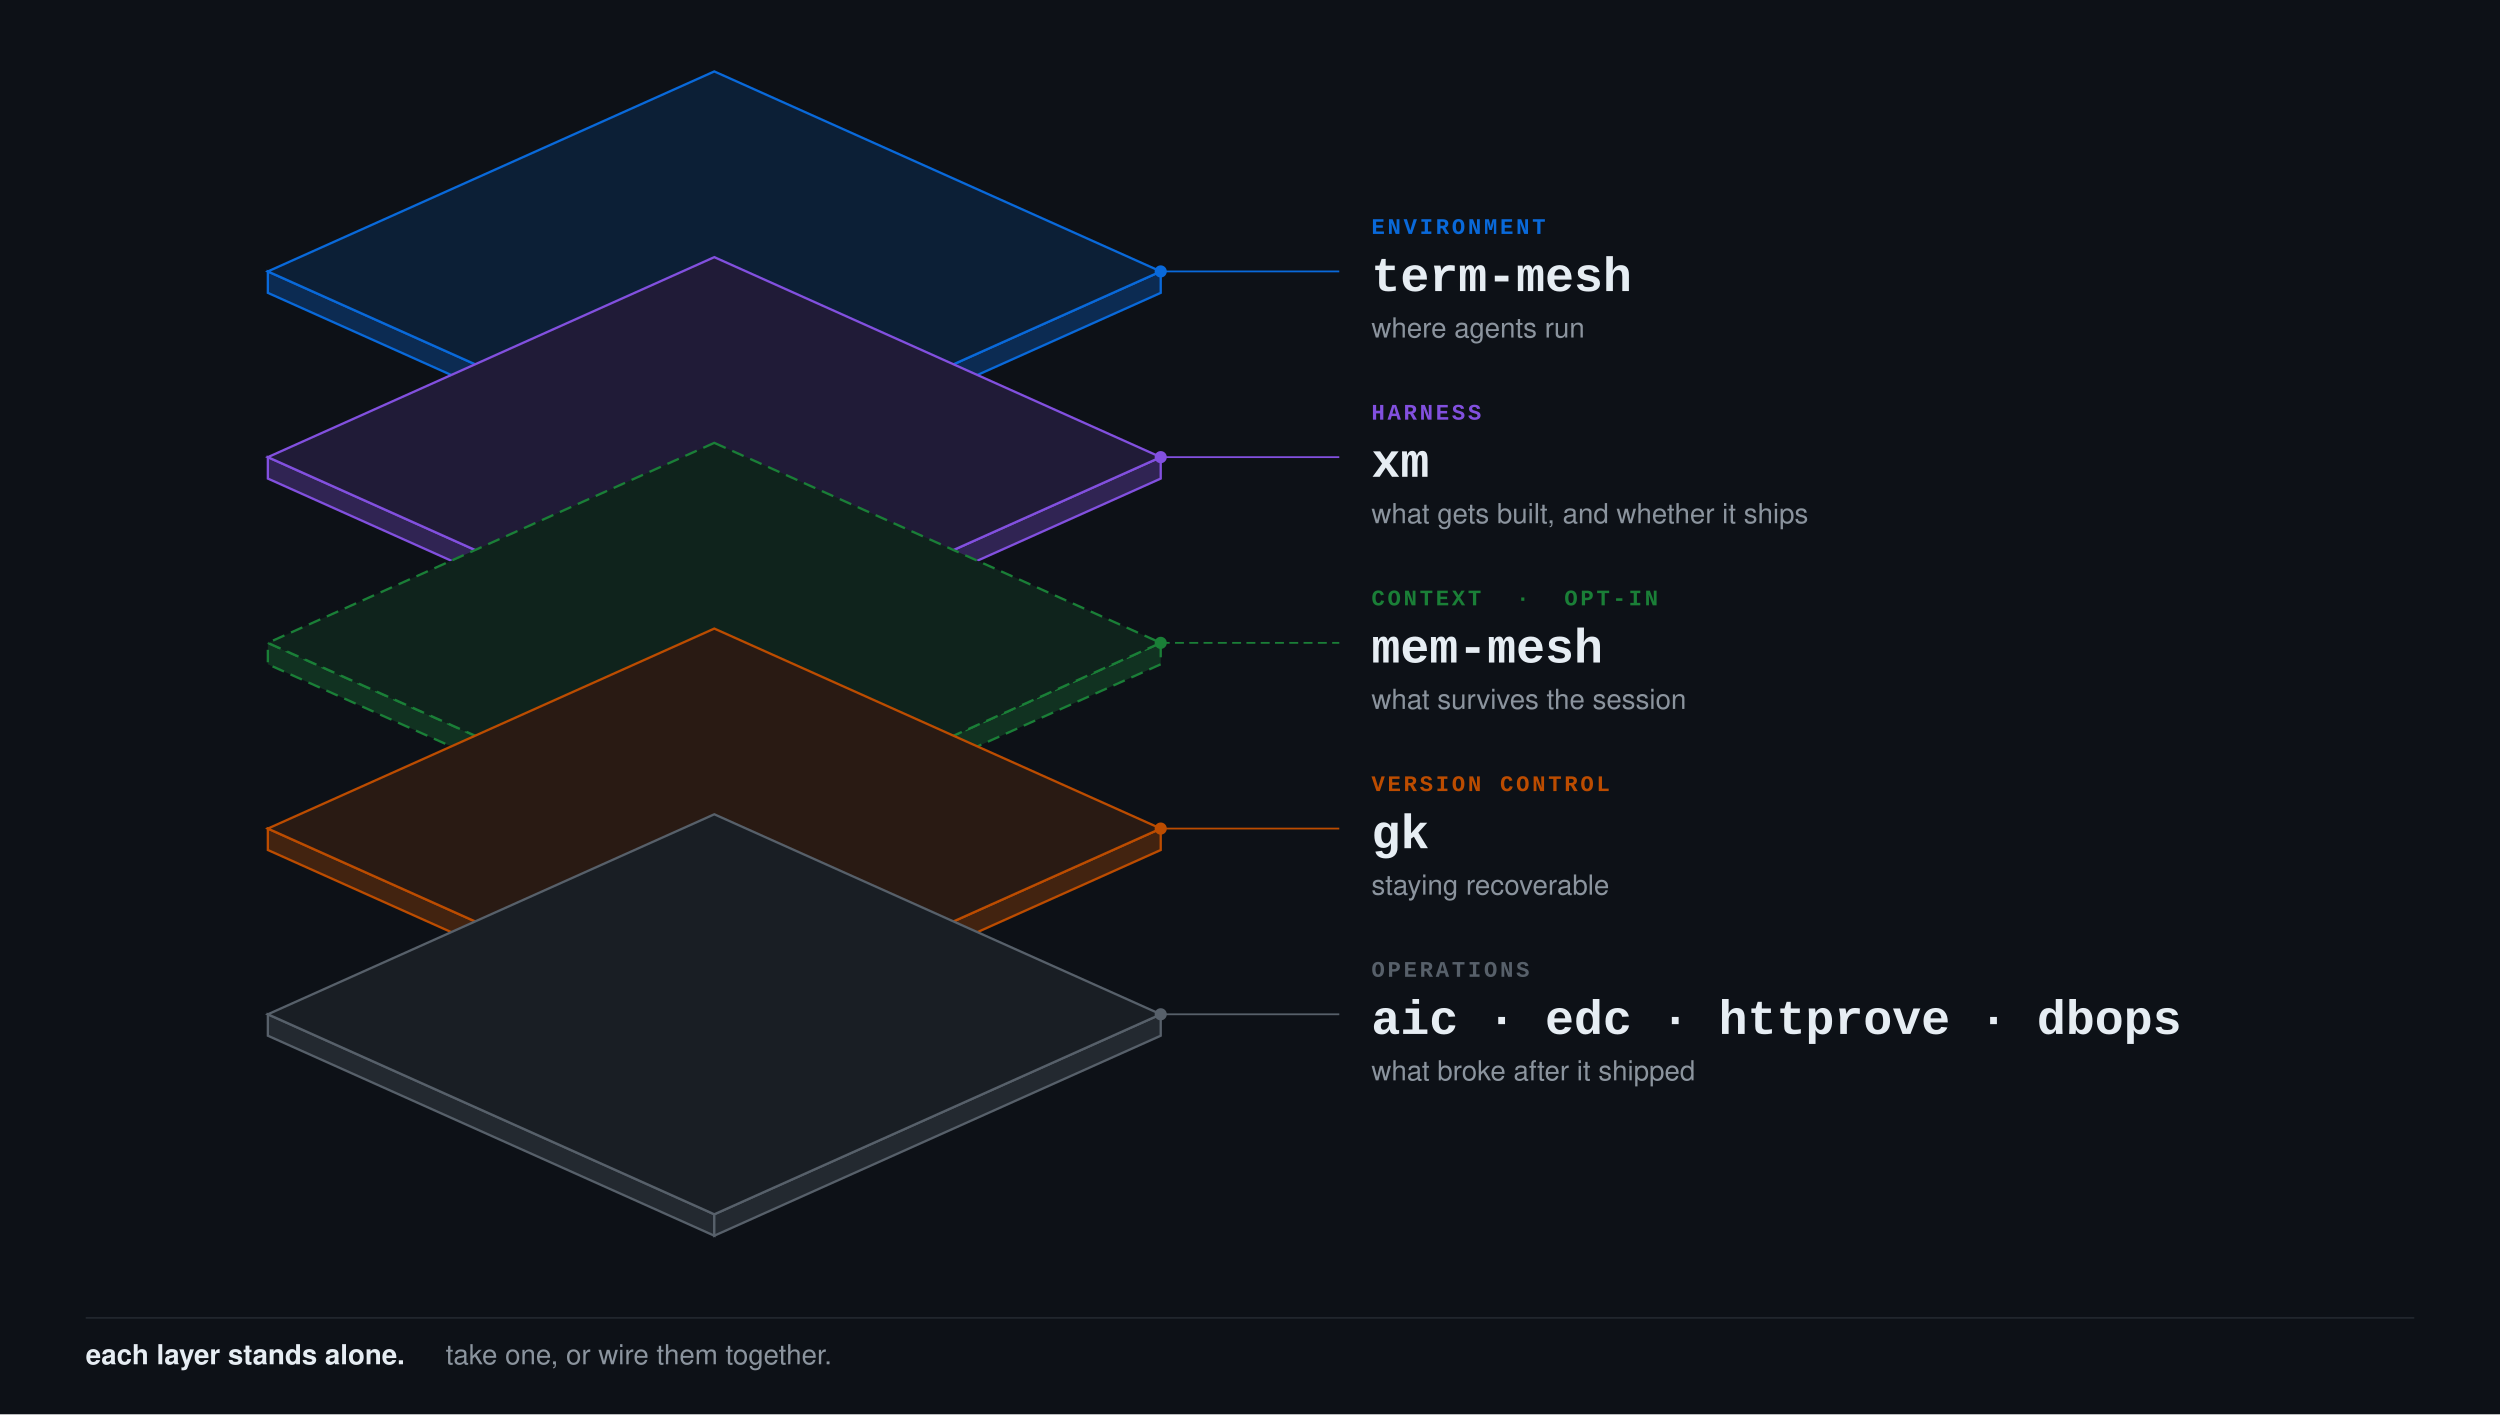
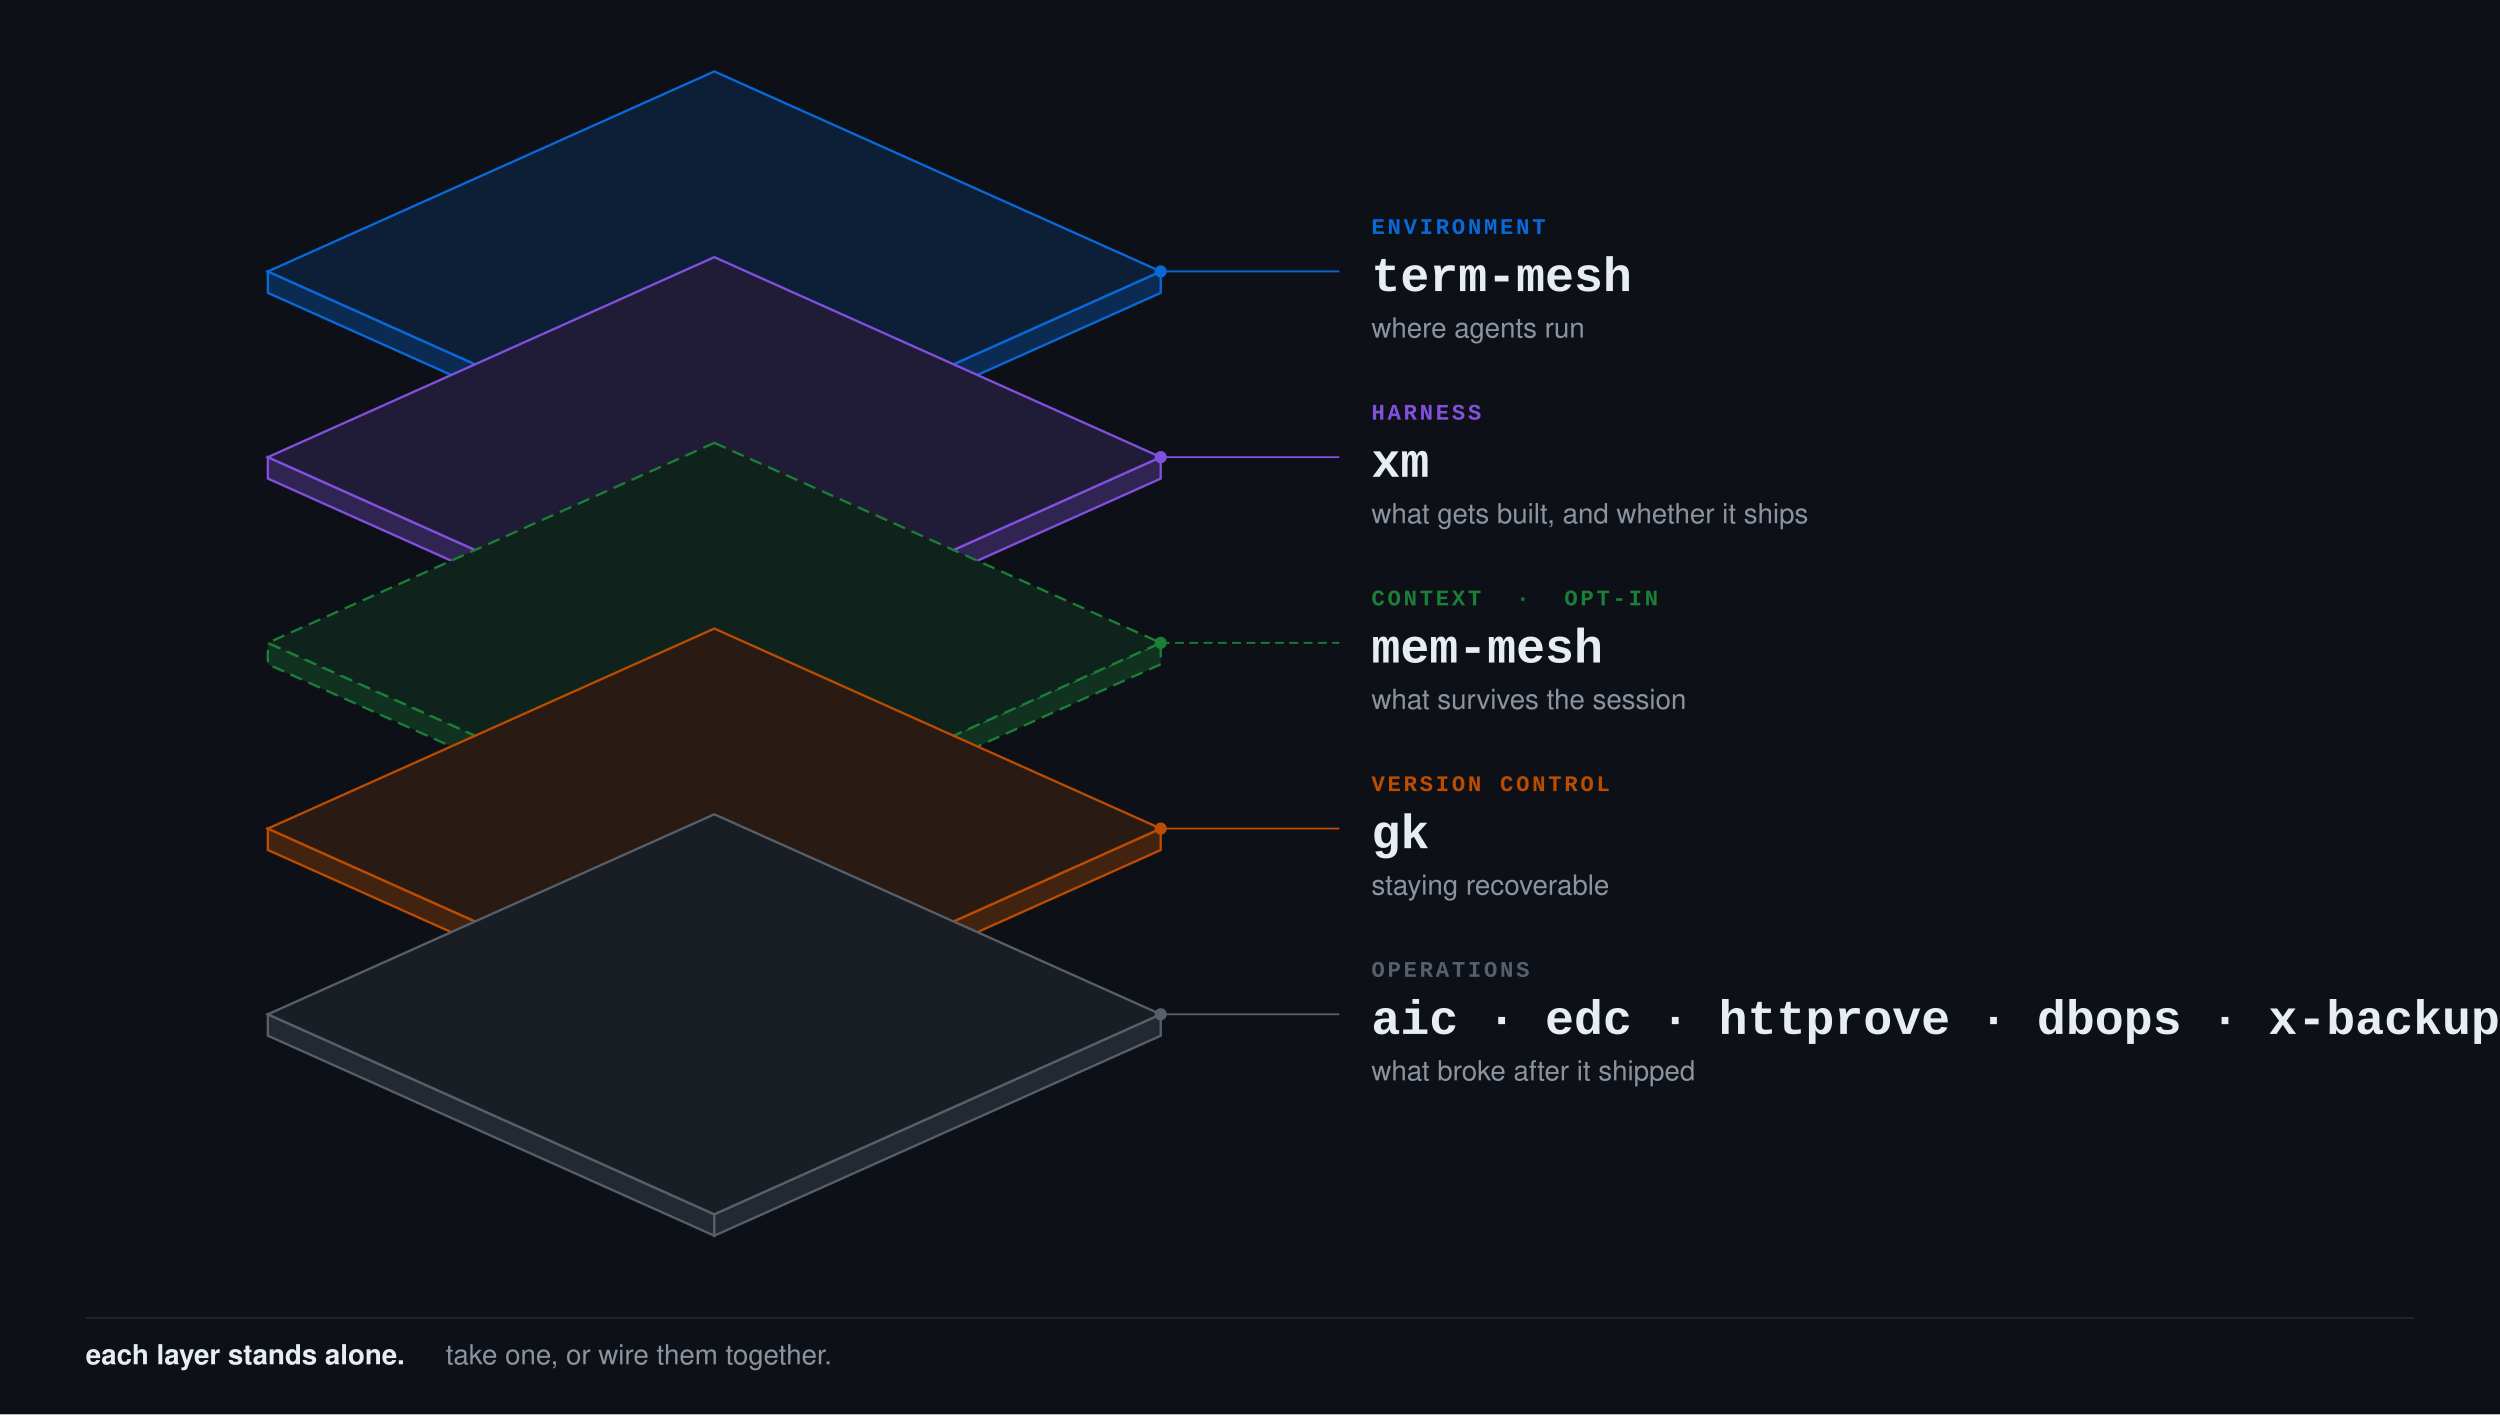
<svg xmlns="http://www.w3.org/2000/svg" width="1400" height="792" viewBox="0 0 1400 792" role="img" aria-label="x-mesh — layers — isometric">
  <rect width="1400" height="792" fill="#0d1117" />
  <g transform="translate(48,0)">
    <polygon points="102,152 352,264 352,276 102,164" fill="#0c2b52" stroke="#0969da" stroke-width="1.3" />
    <polygon points="352,264 602,152 602,164 352,276" fill="#0c2b52" stroke="#0969da" stroke-width="1.3" />
    <polygon points="352,40 602,152 352,264 102,152" fill="#0c1f36" stroke="#0969da" stroke-width="1.3" />
    <line x1="602" y1="152" x2="702" y2="152" stroke="#0969da" stroke-width="1" />
    <circle cx="602" cy="152" r="3.4" fill="#0969da" />
    <text x="720" y="131" fill="#0969da" font-family="ui-monospace,SFMono-Regular,&quot;SF Mono&quot;,Menlo,Consolas,&quot;Liberation Mono&quot;,monospace" font-size="12.5" font-weight="700" letter-spacing="1.5" xml:space="preserve">ENVIRONMENT</text>
    <text x="720" y="163" fill="#e6edf3" font-family="ui-monospace,SFMono-Regular,&quot;SF Mono&quot;,Menlo,Consolas,&quot;Liberation Mono&quot;,monospace" font-size="27" font-weight="600" xml:space="preserve">term-mesh</text>
    <text x="720" y="189" fill="#8b949e" font-family="-apple-system,BlinkMacSystemFont,&quot;Segoe UI&quot;,Helvetica,Arial,sans-serif" font-size="15.5" xml:space="preserve">where agents run</text>
    <polygon points="102,256 352,368 352,380 102,268" fill="#302453" stroke="#8250df" stroke-width="1.3" />
    <polygon points="352,368 602,256 602,268 352,380" fill="#302453" stroke="#8250df" stroke-width="1.3" />
    <polygon points="352,144 602,256 352,368 102,256" fill="#201b37" stroke="#8250df" stroke-width="1.3" />
    <line x1="602" y1="256" x2="702" y2="256" stroke="#8250df" stroke-width="1" />
    <circle cx="602" cy="256" r="3.4" fill="#8250df" />
    <text x="720" y="235" fill="#8250df" font-family="ui-monospace,SFMono-Regular,&quot;SF Mono&quot;,Menlo,Consolas,&quot;Liberation Mono&quot;,monospace" font-size="12.5" font-weight="700" letter-spacing="1.5" xml:space="preserve">HARNESS</text>
    <text x="720" y="267" fill="#e6edf3" font-family="ui-monospace,SFMono-Regular,&quot;SF Mono&quot;,Menlo,Consolas,&quot;Liberation Mono&quot;,monospace" font-size="27" font-weight="600" xml:space="preserve">xm</text>
    <text x="720" y="293" fill="#8b949e" font-family="-apple-system,BlinkMacSystemFont,&quot;Segoe UI&quot;,Helvetica,Arial,sans-serif" font-size="15.5" xml:space="preserve">what gets built, and whether it ships</text>
    <polygon points="102,360 352,472 352,484 102,372" fill="#113221" stroke="#1a7f37" stroke-width="1.3" stroke-dasharray="7 4" />
    <polygon points="352,472 602,360 602,372 352,484" fill="#113221" stroke="#1a7f37" stroke-width="1.3" stroke-dasharray="7 4" />
    <polygon points="352,248 602,360 352,472 102,360" fill="#0f231c" stroke="#1a7f37" stroke-width="1.3" stroke-dasharray="7 4" />
    <line x1="602" y1="360" x2="702" y2="360" stroke="#1a7f37" stroke-width="1" stroke-dasharray="5 3" />
    <circle cx="602" cy="360" r="3.4" fill="#1a7f37" />
    <text x="720" y="339" fill="#1a7f37" font-family="ui-monospace,SFMono-Regular,&quot;SF Mono&quot;,Menlo,Consolas,&quot;Liberation Mono&quot;,monospace" font-size="12.5" font-weight="700" letter-spacing="1.5" xml:space="preserve">CONTEXT  ·  OPT-IN</text>
    <text x="720" y="371" fill="#e6edf3" font-family="ui-monospace,SFMono-Regular,&quot;SF Mono&quot;,Menlo,Consolas,&quot;Liberation Mono&quot;,monospace" font-size="27" font-weight="600" xml:space="preserve">mem-mesh</text>
    <text x="720" y="397" fill="#8b949e" font-family="-apple-system,BlinkMacSystemFont,&quot;Segoe UI&quot;,Helvetica,Arial,sans-serif" font-size="15.5" xml:space="preserve">what survives the session</text>
    <polygon points="102,464 352,576 352,588 102,476" fill="#422310" stroke="#bc4c00" stroke-width="1.3" />
    <polygon points="352,576 602,464 602,476 352,588" fill="#422310" stroke="#bc4c00" stroke-width="1.3" />
    <polygon points="352,352 602,464 352,576 102,464" fill="#291a13" stroke="#bc4c00" stroke-width="1.3" />
    <line x1="602" y1="464" x2="702" y2="464" stroke="#bc4c00" stroke-width="1" />
    <circle cx="602" cy="464" r="3.4" fill="#bc4c00" />
    <text x="720" y="443" fill="#bc4c00" font-family="ui-monospace,SFMono-Regular,&quot;SF Mono&quot;,Menlo,Consolas,&quot;Liberation Mono&quot;,monospace" font-size="12.5" font-weight="700" letter-spacing="1.5" xml:space="preserve">VERSION CONTROL</text>
    <text x="720" y="475" fill="#e6edf3" font-family="ui-monospace,SFMono-Regular,&quot;SF Mono&quot;,Menlo,Consolas,&quot;Liberation Mono&quot;,monospace" font-size="27" font-weight="600" xml:space="preserve">gk</text>
    <text x="720" y="501" fill="#8b949e" font-family="-apple-system,BlinkMacSystemFont,&quot;Segoe UI&quot;,Helvetica,Arial,sans-serif" font-size="15.5" xml:space="preserve">staying recoverable</text>
    <polygon points="102,568 352,680 352,692 102,580" fill="#232930" stroke="#57606a" stroke-width="1.3" />
    <polygon points="352,680 602,568 602,580 352,692" fill="#232930" stroke="#57606a" stroke-width="1.3" />
    <polygon points="352,456 602,568 352,680 102,568" fill="#191e24" stroke="#57606a" stroke-width="1.3" />
    <line x1="602" y1="568" x2="702" y2="568" stroke="#57606a" stroke-width="1" />
    <circle cx="602" cy="568" r="3.4" fill="#57606a" />
    <text x="720" y="547" fill="#57606a" font-family="ui-monospace,SFMono-Regular,&quot;SF Mono&quot;,Menlo,Consolas,&quot;Liberation Mono&quot;,monospace" font-size="12.5" font-weight="700" letter-spacing="1.5" xml:space="preserve">OPERATIONS</text>
-     <text x="720" y="579" fill="#e6edf3" font-family="ui-monospace,SFMono-Regular,&quot;SF Mono&quot;,Menlo,Consolas,&quot;Liberation Mono&quot;,monospace" font-size="27" font-weight="600" xml:space="preserve">aic · edc · httprove · dbops</text>
+     <text x="720" y="579" fill="#e6edf3" font-family="ui-monospace,SFMono-Regular,&quot;SF Mono&quot;,Menlo,Consolas,&quot;Liberation Mono&quot;,monospace" font-size="27" font-weight="600" xml:space="preserve">aic · edc · httprove · dbops · x-backup</text>
    <text x="720" y="605" fill="#8b949e" font-family="-apple-system,BlinkMacSystemFont,&quot;Segoe UI&quot;,Helvetica,Arial,sans-serif" font-size="15.5" xml:space="preserve">what broke after it shipped</text>
  </g>
  <line x1="48" y1="738" x2="1352" y2="738" stroke="#21262d" stroke-width="1" />
  <text x="48" y="764" fill="#e6edf3" font-family="-apple-system,BlinkMacSystemFont,&quot;Segoe UI&quot;,Helvetica,Arial,sans-serif" font-size="15.5" font-weight="700" xml:space="preserve">each layer stands alone.</text>
  <text x="249.6" y="764" fill="#8b949e" font-family="-apple-system,BlinkMacSystemFont,&quot;Segoe UI&quot;,Helvetica,Arial,sans-serif" font-size="15.5" xml:space="preserve">take one, or wire them together.</text>
</svg>
